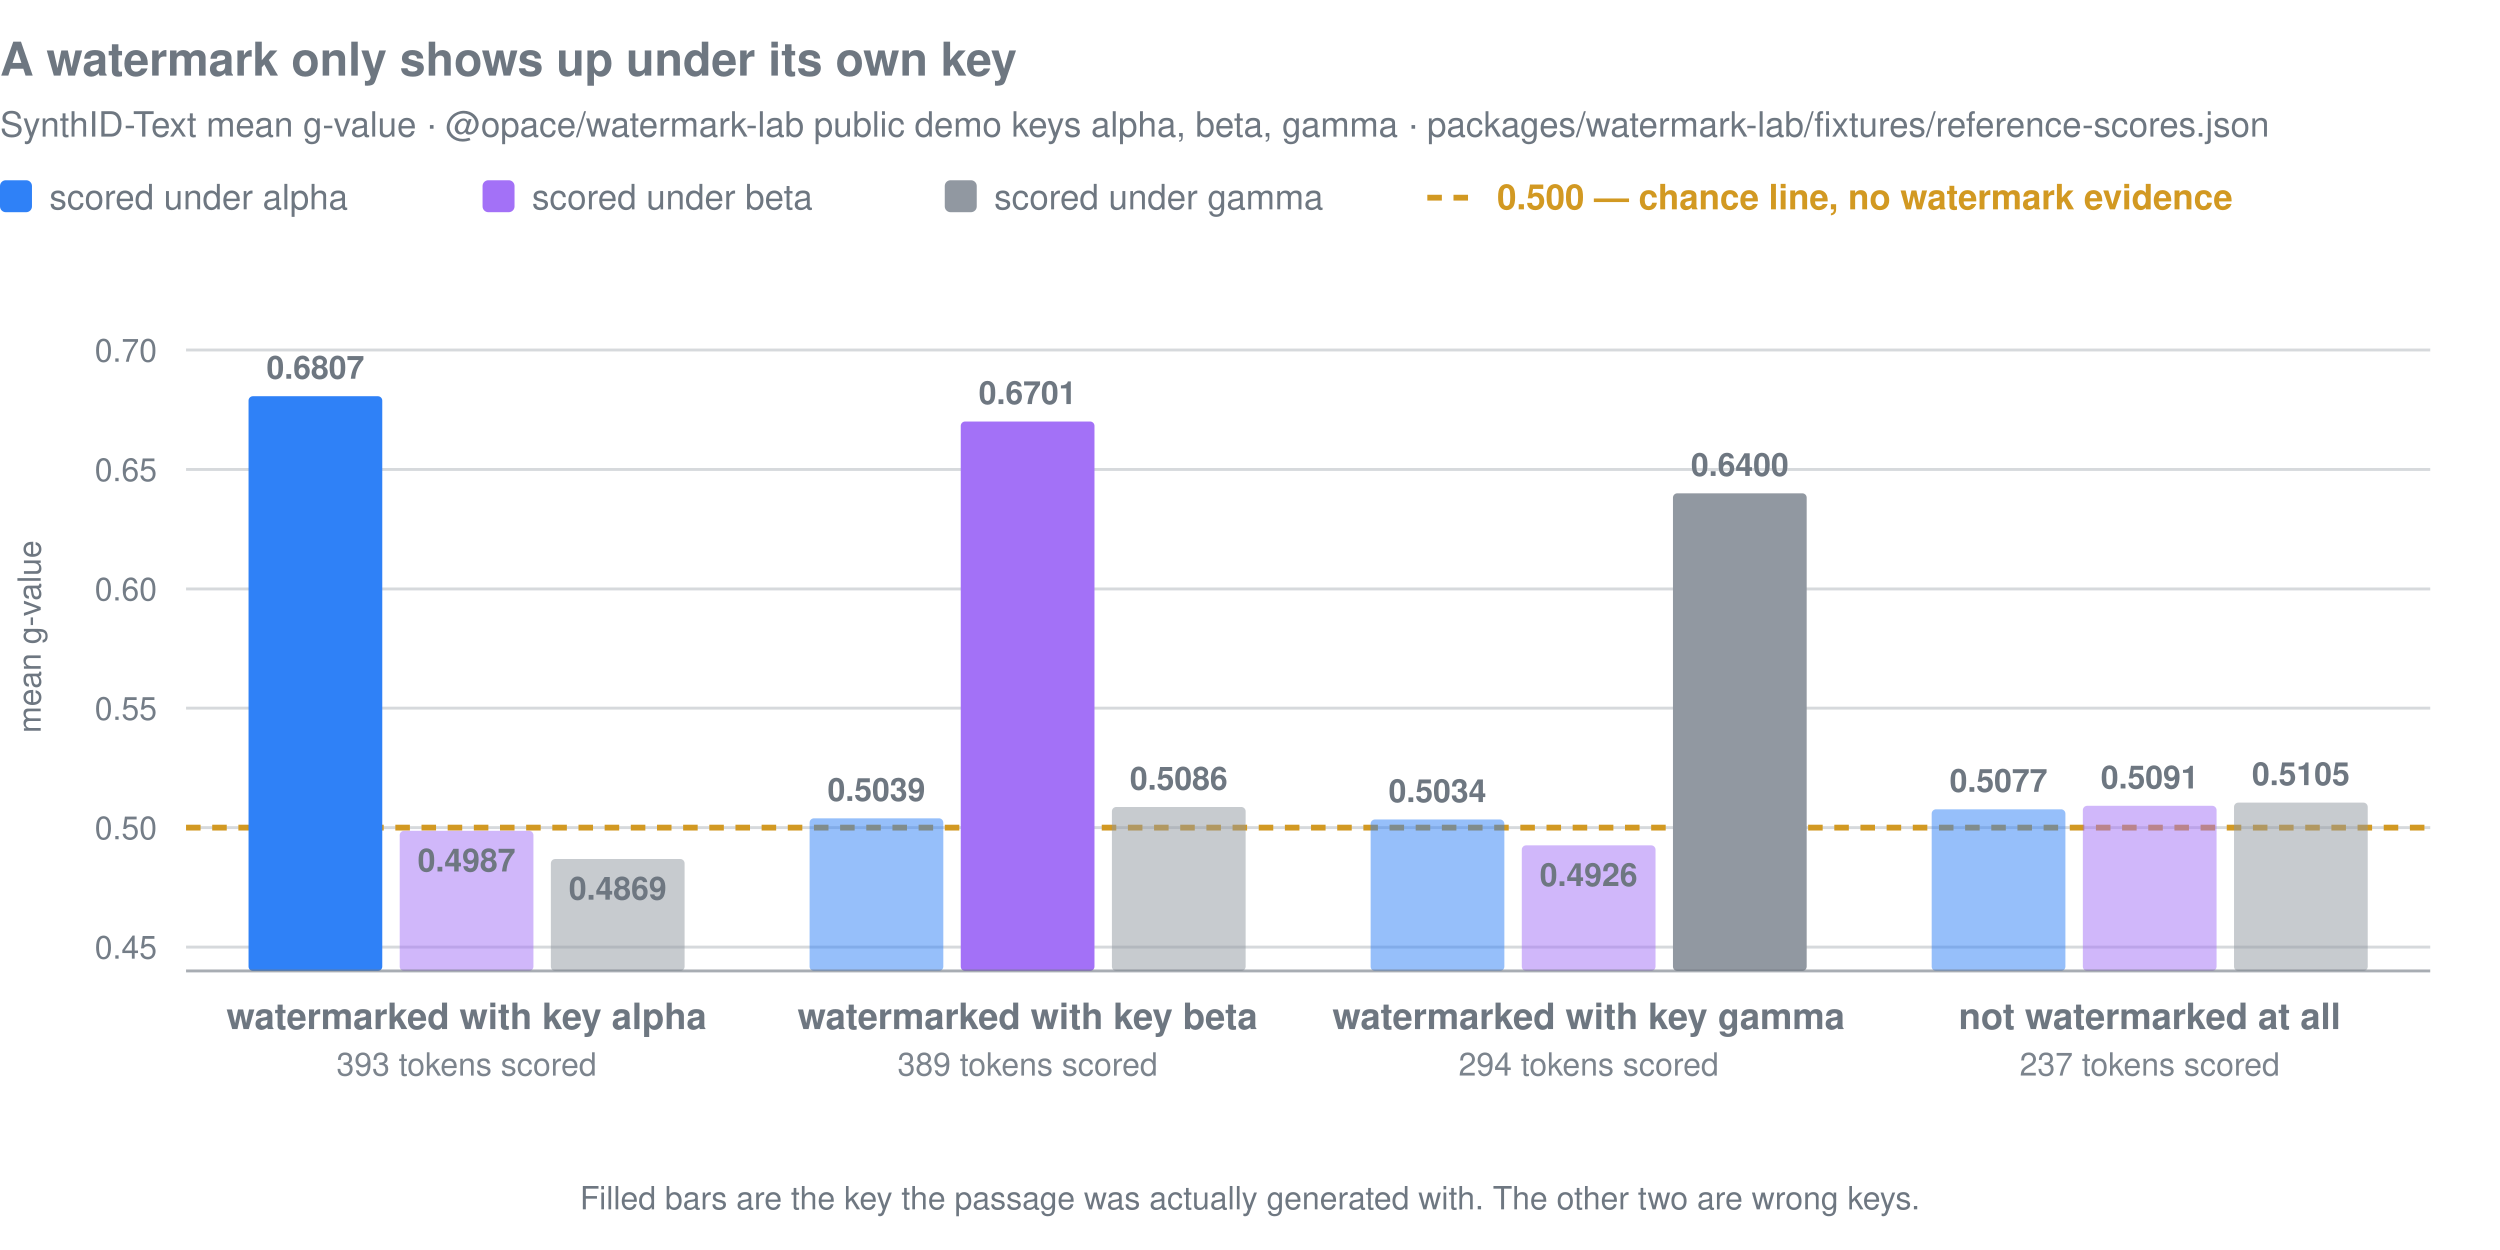
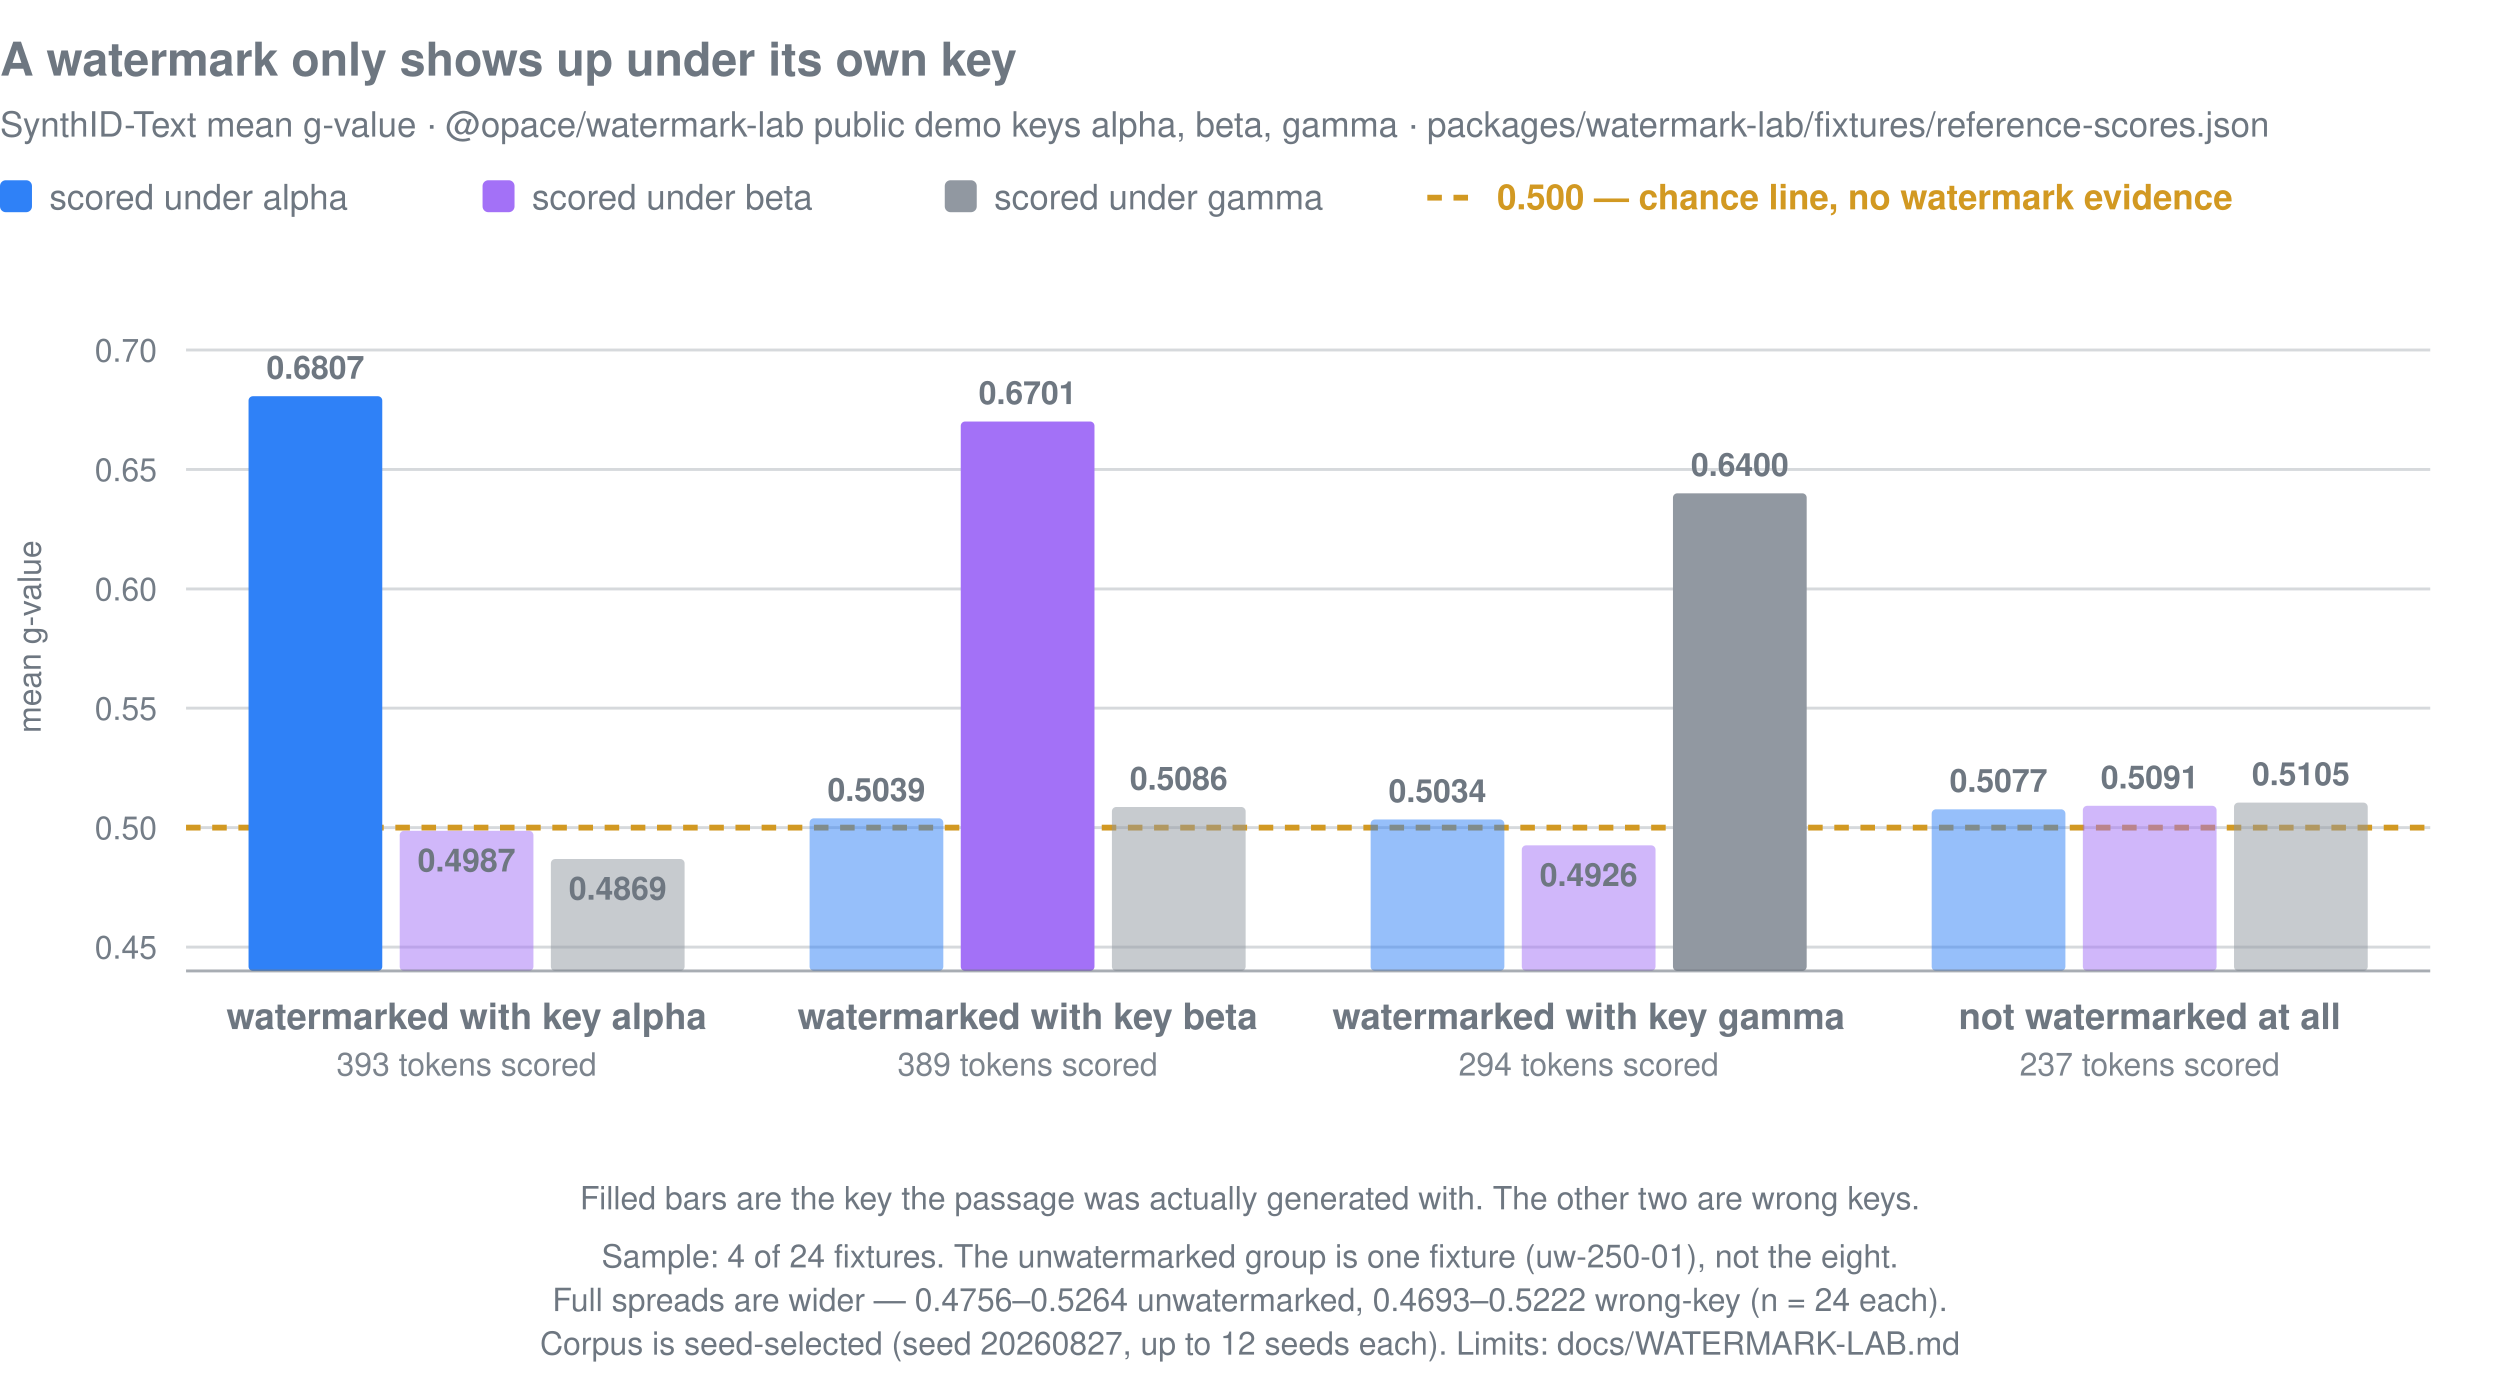
- <svg xmlns="http://www.w3.org/2000/svg" viewBox="0 0 860 430" width="860" height="430" role="img" aria-labelledby="t d" font-family="-apple-system, BlinkMacSystemFont, 'Segoe UI', Helvetica, Arial, sans-serif">
+ <svg xmlns="http://www.w3.org/2000/svg" viewBox="0 0 860 476" width="860" height="476" role="img" aria-labelledby="t d" font-family="-apple-system, BlinkMacSystemFont, 'Segoe UI', Helvetica, Arial, sans-serif">
  <text x="0" y="26" font-size="16" font-weight="700" text-anchor="start" fill="#6e7781" fill-opacity="1">A watermark only shows up under its own key</text>
  <text x="0" y="47" font-size="12" font-weight="400" text-anchor="start" fill="#6e7781" fill-opacity="1">SynthID-Text mean g-value · @opace/watermark-lab public demo keys alpha, beta, gamma · packages/watermark-lab/fixtures/reference-scores.json</text>
  <rect x="0" y="62" width="11" height="11" fill="#2f81f7" rx="2" />
  <text x="17" y="72" font-size="12" font-weight="400" text-anchor="start" fill="#6e7781" fill-opacity="1">scored under alpha</text>
  <rect x="166" y="62" width="11" height="11" fill="#a371f7" rx="2" />
  <text x="183" y="72" font-size="12" font-weight="400" text-anchor="start" fill="#6e7781" fill-opacity="1">scored under beta</text>
  <rect x="325" y="62" width="11" height="11" fill="#9198a1" rx="2" />
  <text x="342" y="72" font-size="12" font-weight="400" text-anchor="start" fill="#6e7781" fill-opacity="1">scored under gamma</text>
  <line x1="491" y1="68" x2="509" y2="68" stroke="#d29922" stroke-width="2" stroke-dasharray="5 4" />
  <text x="515" y="72" font-size="12" font-weight="600" text-anchor="start" fill="#d29922" fill-opacity="1">0.500 — chance line, no watermark evidence</text>
  <line x1="64" y1="325.8" x2="836" y2="325.8" stroke="#6e7781" stroke-opacity="0.28" />
  <text x="54" y="329.786" font-size="11" font-weight="400" text-anchor="end" fill="#6e7781" fill-opacity="0.95">0.45</text>
  <line x1="64" y1="284.7" x2="836" y2="284.7" stroke="#6e7781" stroke-opacity="0.28" />
  <text x="54" y="288.714" font-size="11" font-weight="400" text-anchor="end" fill="#6e7781" fill-opacity="0.95">0.50</text>
  <line x1="64" y1="243.6" x2="836" y2="243.6" stroke="#6e7781" stroke-opacity="0.28" />
  <text x="54" y="247.643" font-size="11" font-weight="400" text-anchor="end" fill="#6e7781" fill-opacity="0.95">0.55</text>
  <line x1="64" y1="202.6" x2="836" y2="202.6" stroke="#6e7781" stroke-opacity="0.28" />
  <text x="54" y="206.571" font-size="11" font-weight="400" text-anchor="end" fill="#6e7781" fill-opacity="0.95">0.60</text>
  <line x1="64" y1="161.5" x2="836" y2="161.5" stroke="#6e7781" stroke-opacity="0.28" />
  <text x="54" y="165.5" font-size="11" font-weight="400" text-anchor="end" fill="#6e7781" fill-opacity="0.95">0.65</text>
  <line x1="64" y1="120.4" x2="836" y2="120.4" stroke="#6e7781" stroke-opacity="0.28" />
  <text x="54" y="124.429" font-size="11" font-weight="400" text-anchor="end" fill="#6e7781" fill-opacity="0.95">0.70</text>
  <line x1="64" y1="284.7" x2="836" y2="284.7" stroke="#d29922" stroke-width="2" stroke-dasharray="5 4" />
  <rect x="85.5" y="136.3" width="46.0" height="197.7" fill="#2f81f7" fill-opacity="1" rx="1.5" />
  <text x="108.5" y="130.282" font-size="11" font-weight="700" text-anchor="middle" fill="#6e7781" fill-opacity="1">0.6807</text>
  <rect x="137.5" y="285.8" width="46.0" height="48.2" fill="#a371f7" fill-opacity="0.5" rx="1.5" />
  <text x="160.5" y="299.782" font-size="11" font-weight="600" text-anchor="middle" fill="#6e7781" fill-opacity="1">0.4987</text>
  <rect x="189.5" y="295.5" width="46.0" height="38.5" fill="#9198a1" fill-opacity="0.5" rx="1.5" />
  <text x="212.5" y="309.475" font-size="11" font-weight="600" text-anchor="middle" fill="#6e7781" fill-opacity="1">0.4869</text>
  <text x="160.5" y="354" font-size="12.5" font-weight="600" text-anchor="middle" fill="#6e7781" fill-opacity="1">watermarked with key alpha</text>
  <text x="160.5" y="370" font-size="11" font-weight="400" text-anchor="middle" fill="#6e7781" fill-opacity="0.9">393 tokens scored</text>
  <rect x="278.5" y="281.5" width="46.0" height="52.5" fill="#2f81f7" fill-opacity="0.5" rx="1.5" />
  <text x="301.5" y="275.511" font-size="11" font-weight="600" text-anchor="middle" fill="#6e7781" fill-opacity="1">0.5039</text>
  <rect x="330.5" y="145.0" width="46.0" height="189.0" fill="#a371f7" fill-opacity="1" rx="1.5" />
  <text x="353.5" y="138.989" font-size="11" font-weight="700" text-anchor="middle" fill="#6e7781" fill-opacity="1">0.6701</text>
  <rect x="382.5" y="277.6" width="46.0" height="56.4" fill="#9198a1" fill-opacity="0.5" rx="1.5" />
  <text x="405.5" y="271.65" font-size="11" font-weight="600" text-anchor="middle" fill="#6e7781" fill-opacity="1">0.5086</text>
  <text x="353.5" y="354" font-size="12.5" font-weight="600" text-anchor="middle" fill="#6e7781" fill-opacity="1">watermarked with key beta</text>
  <text x="353.5" y="370" font-size="11" font-weight="400" text-anchor="middle" fill="#6e7781" fill-opacity="0.9">389 tokens scored</text>
  <rect x="471.5" y="281.9" width="46.0" height="52.1" fill="#2f81f7" fill-opacity="0.5" rx="1.5" />
  <text x="494.5" y="275.921" font-size="11" font-weight="600" text-anchor="middle" fill="#6e7781" fill-opacity="1">0.5034</text>
  <rect x="523.5" y="290.8" width="46.0" height="43.2" fill="#a371f7" fill-opacity="0.5" rx="1.5" />
  <text x="546.5" y="304.793" font-size="11" font-weight="600" text-anchor="middle" fill="#6e7781" fill-opacity="1">0.4926</text>
  <rect x="575.5" y="169.7" width="46.0" height="164.3" fill="#9198a1" fill-opacity="1" rx="1.5" />
  <text x="598.5" y="163.714" font-size="11" font-weight="700" text-anchor="middle" fill="#6e7781" fill-opacity="1">0.6400</text>
  <text x="546.5" y="354" font-size="12.5" font-weight="600" text-anchor="middle" fill="#6e7781" fill-opacity="1">watermarked with key gamma</text>
  <text x="546.5" y="370" font-size="11" font-weight="400" text-anchor="middle" fill="#6e7781" fill-opacity="0.9">294 tokens scored</text>
  <rect x="664.5" y="278.4" width="46.0" height="55.6" fill="#2f81f7" fill-opacity="0.5" rx="1.5" />
  <text x="687.5" y="272.389" font-size="11" font-weight="600" text-anchor="middle" fill="#6e7781" fill-opacity="1">0.5077</text>
  <rect x="716.5" y="277.2" width="46.0" height="56.8" fill="#a371f7" fill-opacity="0.5" rx="1.5" />
  <text x="739.5" y="271.239" font-size="11" font-weight="600" text-anchor="middle" fill="#6e7781" fill-opacity="1">0.5091</text>
  <rect x="768.5" y="276.1" width="46.0" height="57.9" fill="#9198a1" fill-opacity="0.5" rx="1.5" />
  <text x="791.5" y="270.089" font-size="11" font-weight="600" text-anchor="middle" fill="#6e7781" fill-opacity="1">0.5105</text>
  <text x="739.5" y="354" font-size="12.5" font-weight="600" text-anchor="middle" fill="#6e7781" fill-opacity="1">not watermarked at all</text>
  <text x="739.5" y="370" font-size="11" font-weight="400" text-anchor="middle" fill="#6e7781" fill-opacity="0.9">237 tokens scored</text>
  <line x1="64" y1="334.0" x2="836" y2="334.0" stroke="#6e7781" stroke-opacity="0.6" />
  <text x="14" y="219" transform="rotate(-90 14 219)" font-size="11" font-weight="400" text-anchor="middle" fill="#6e7781" fill-opacity="1">mean g-value</text>
  <text x="430" y="416" font-size="11" font-weight="400" text-anchor="middle" fill="#6e7781" fill-opacity="1">Filled bars are the key the passage was actually generated with. The other two are wrong keys.</text>
+   <text x="430" y="436" font-size="11" font-weight="400" text-anchor="middle" fill="#6e7781" fill-opacity="1">Sample: 4 of 24 fixtures. The unwatermarked group is one fixture (uw-250-01), not the eight.</text>
+   <text x="430" y="451" font-size="11" font-weight="400" text-anchor="middle" fill="#6e7781" fill-opacity="1">Full spreads are wider — 0.4756–0.5264 unwatermarked, 0.4693–0.5222 wrong-key (n = 24 each).</text>
+   <text x="430" y="466" font-size="11" font-weight="400" text-anchor="middle" fill="#6e7781" fill-opacity="1">Corpus is seed-selected (seed 20260827, up to 12 seeds each). Limits: docs/WATERMARK-LAB.md</text>
</svg>
